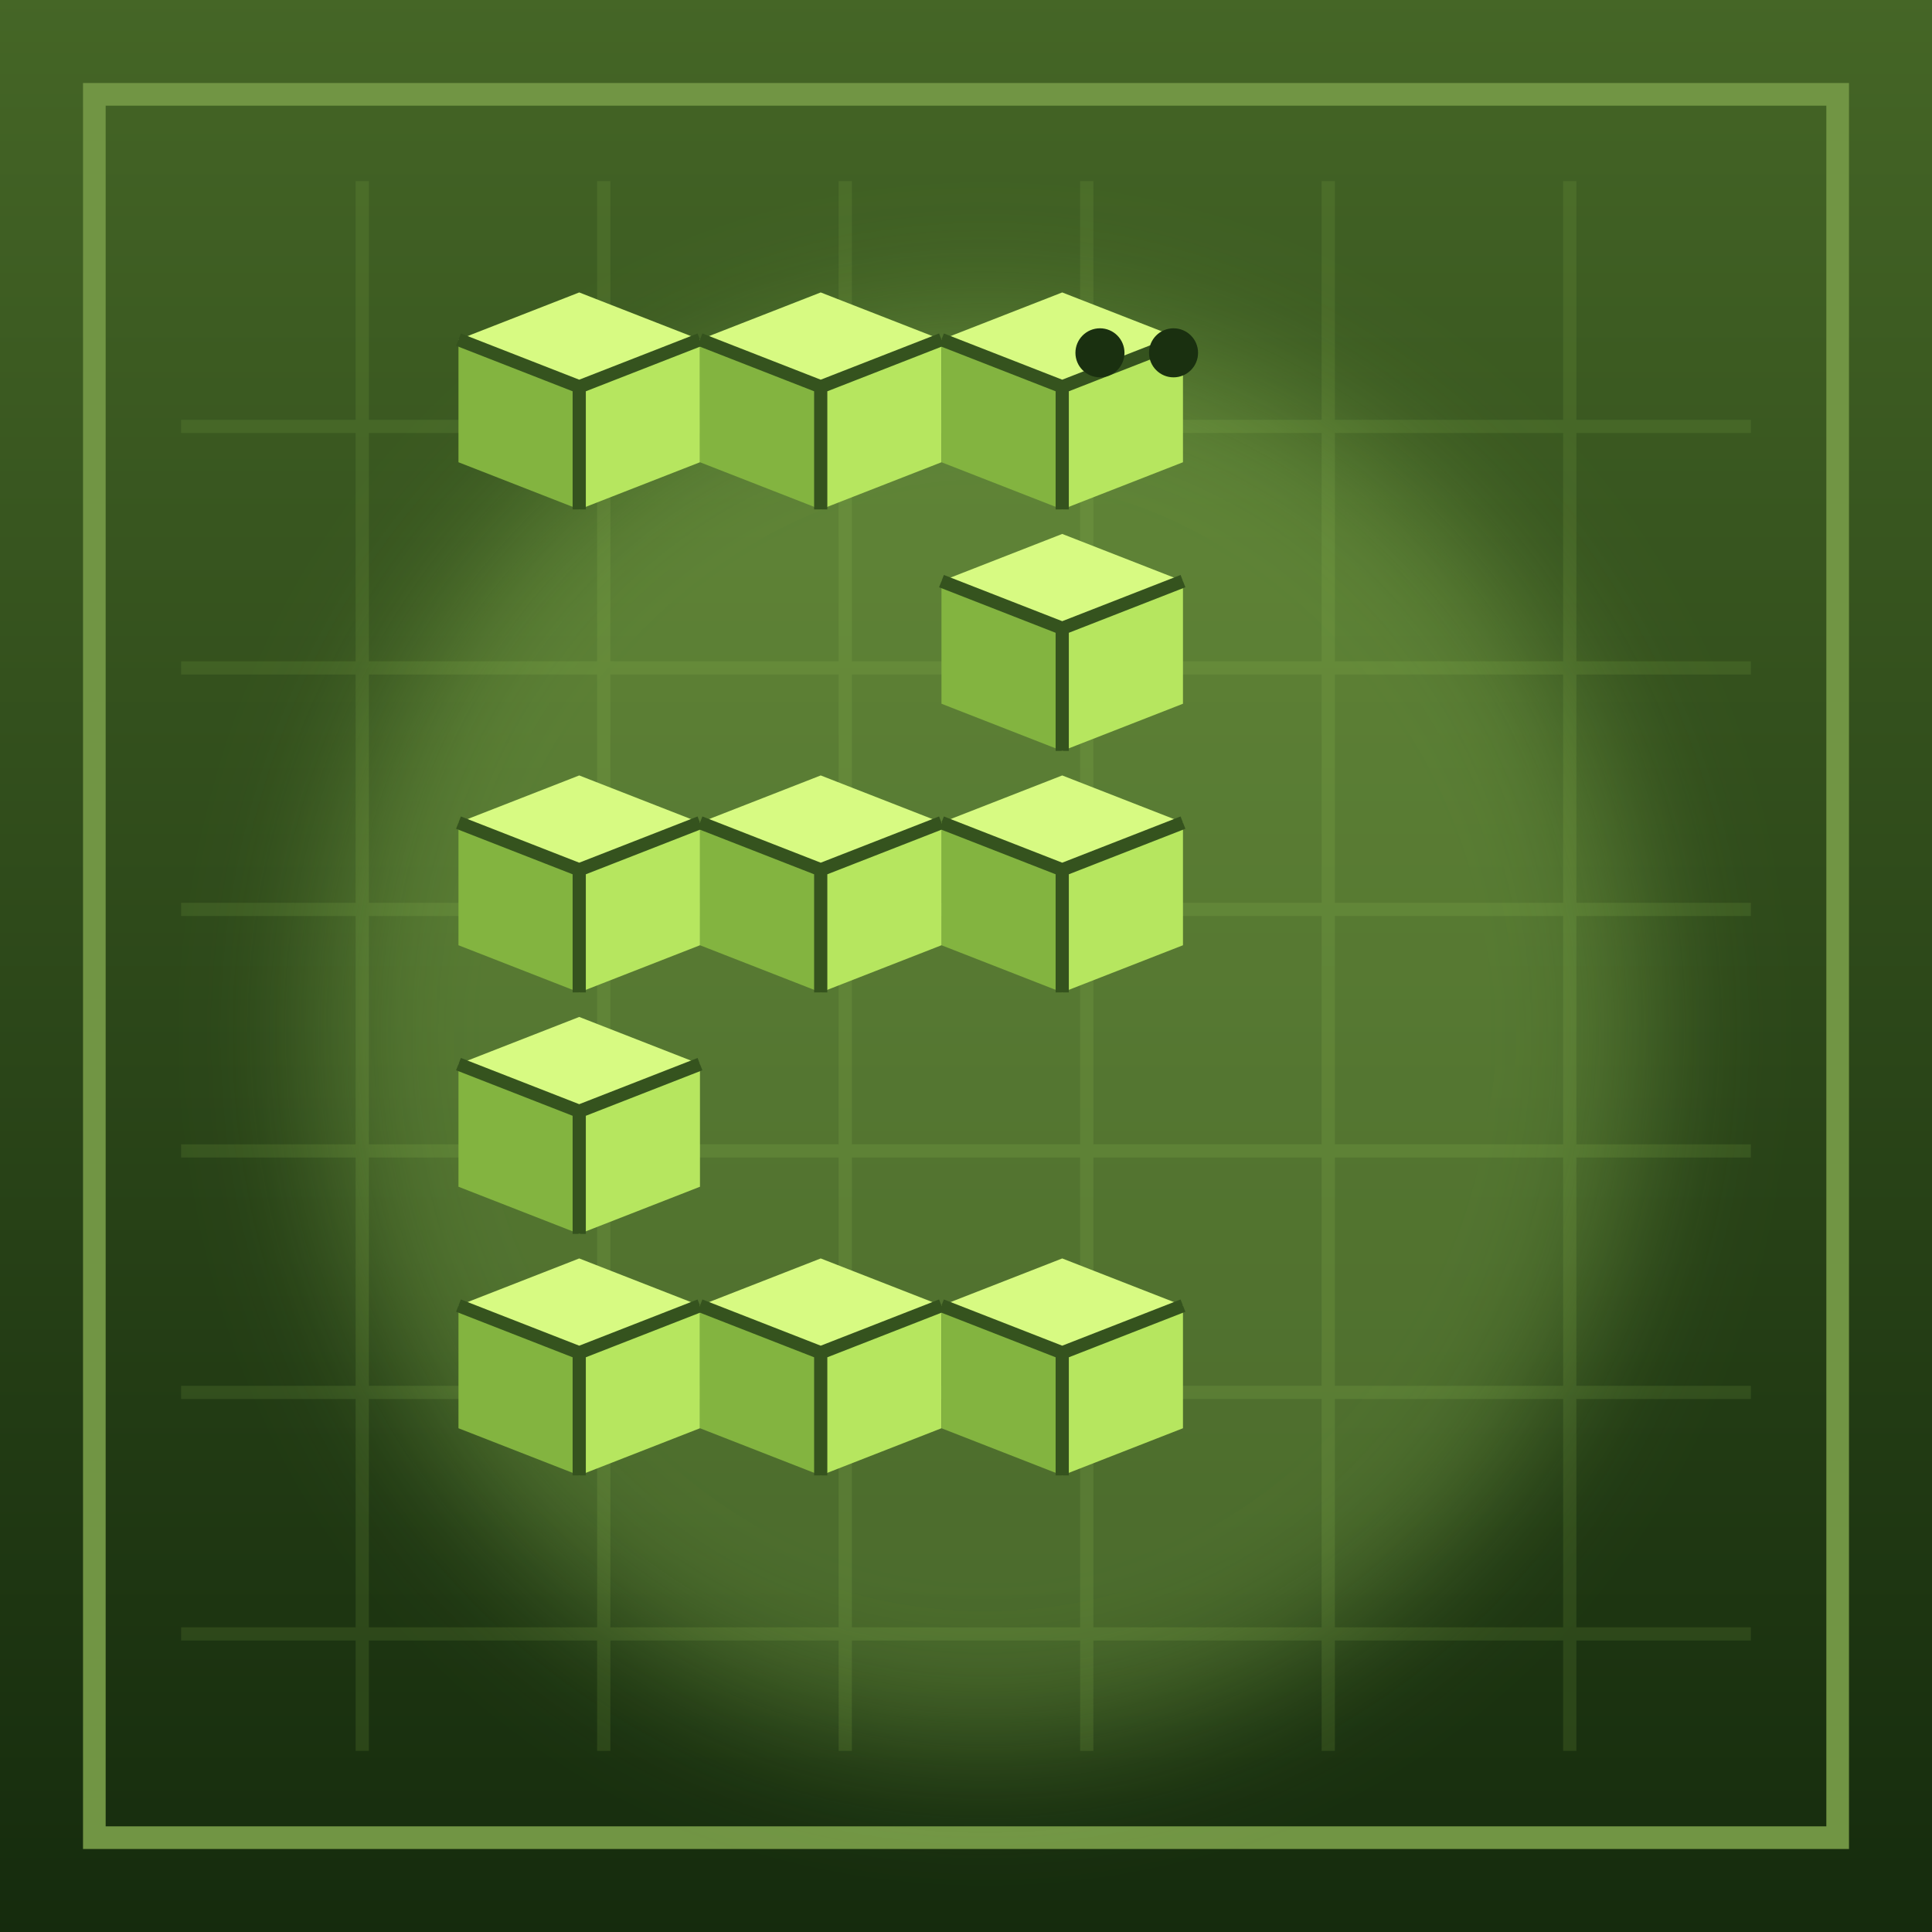
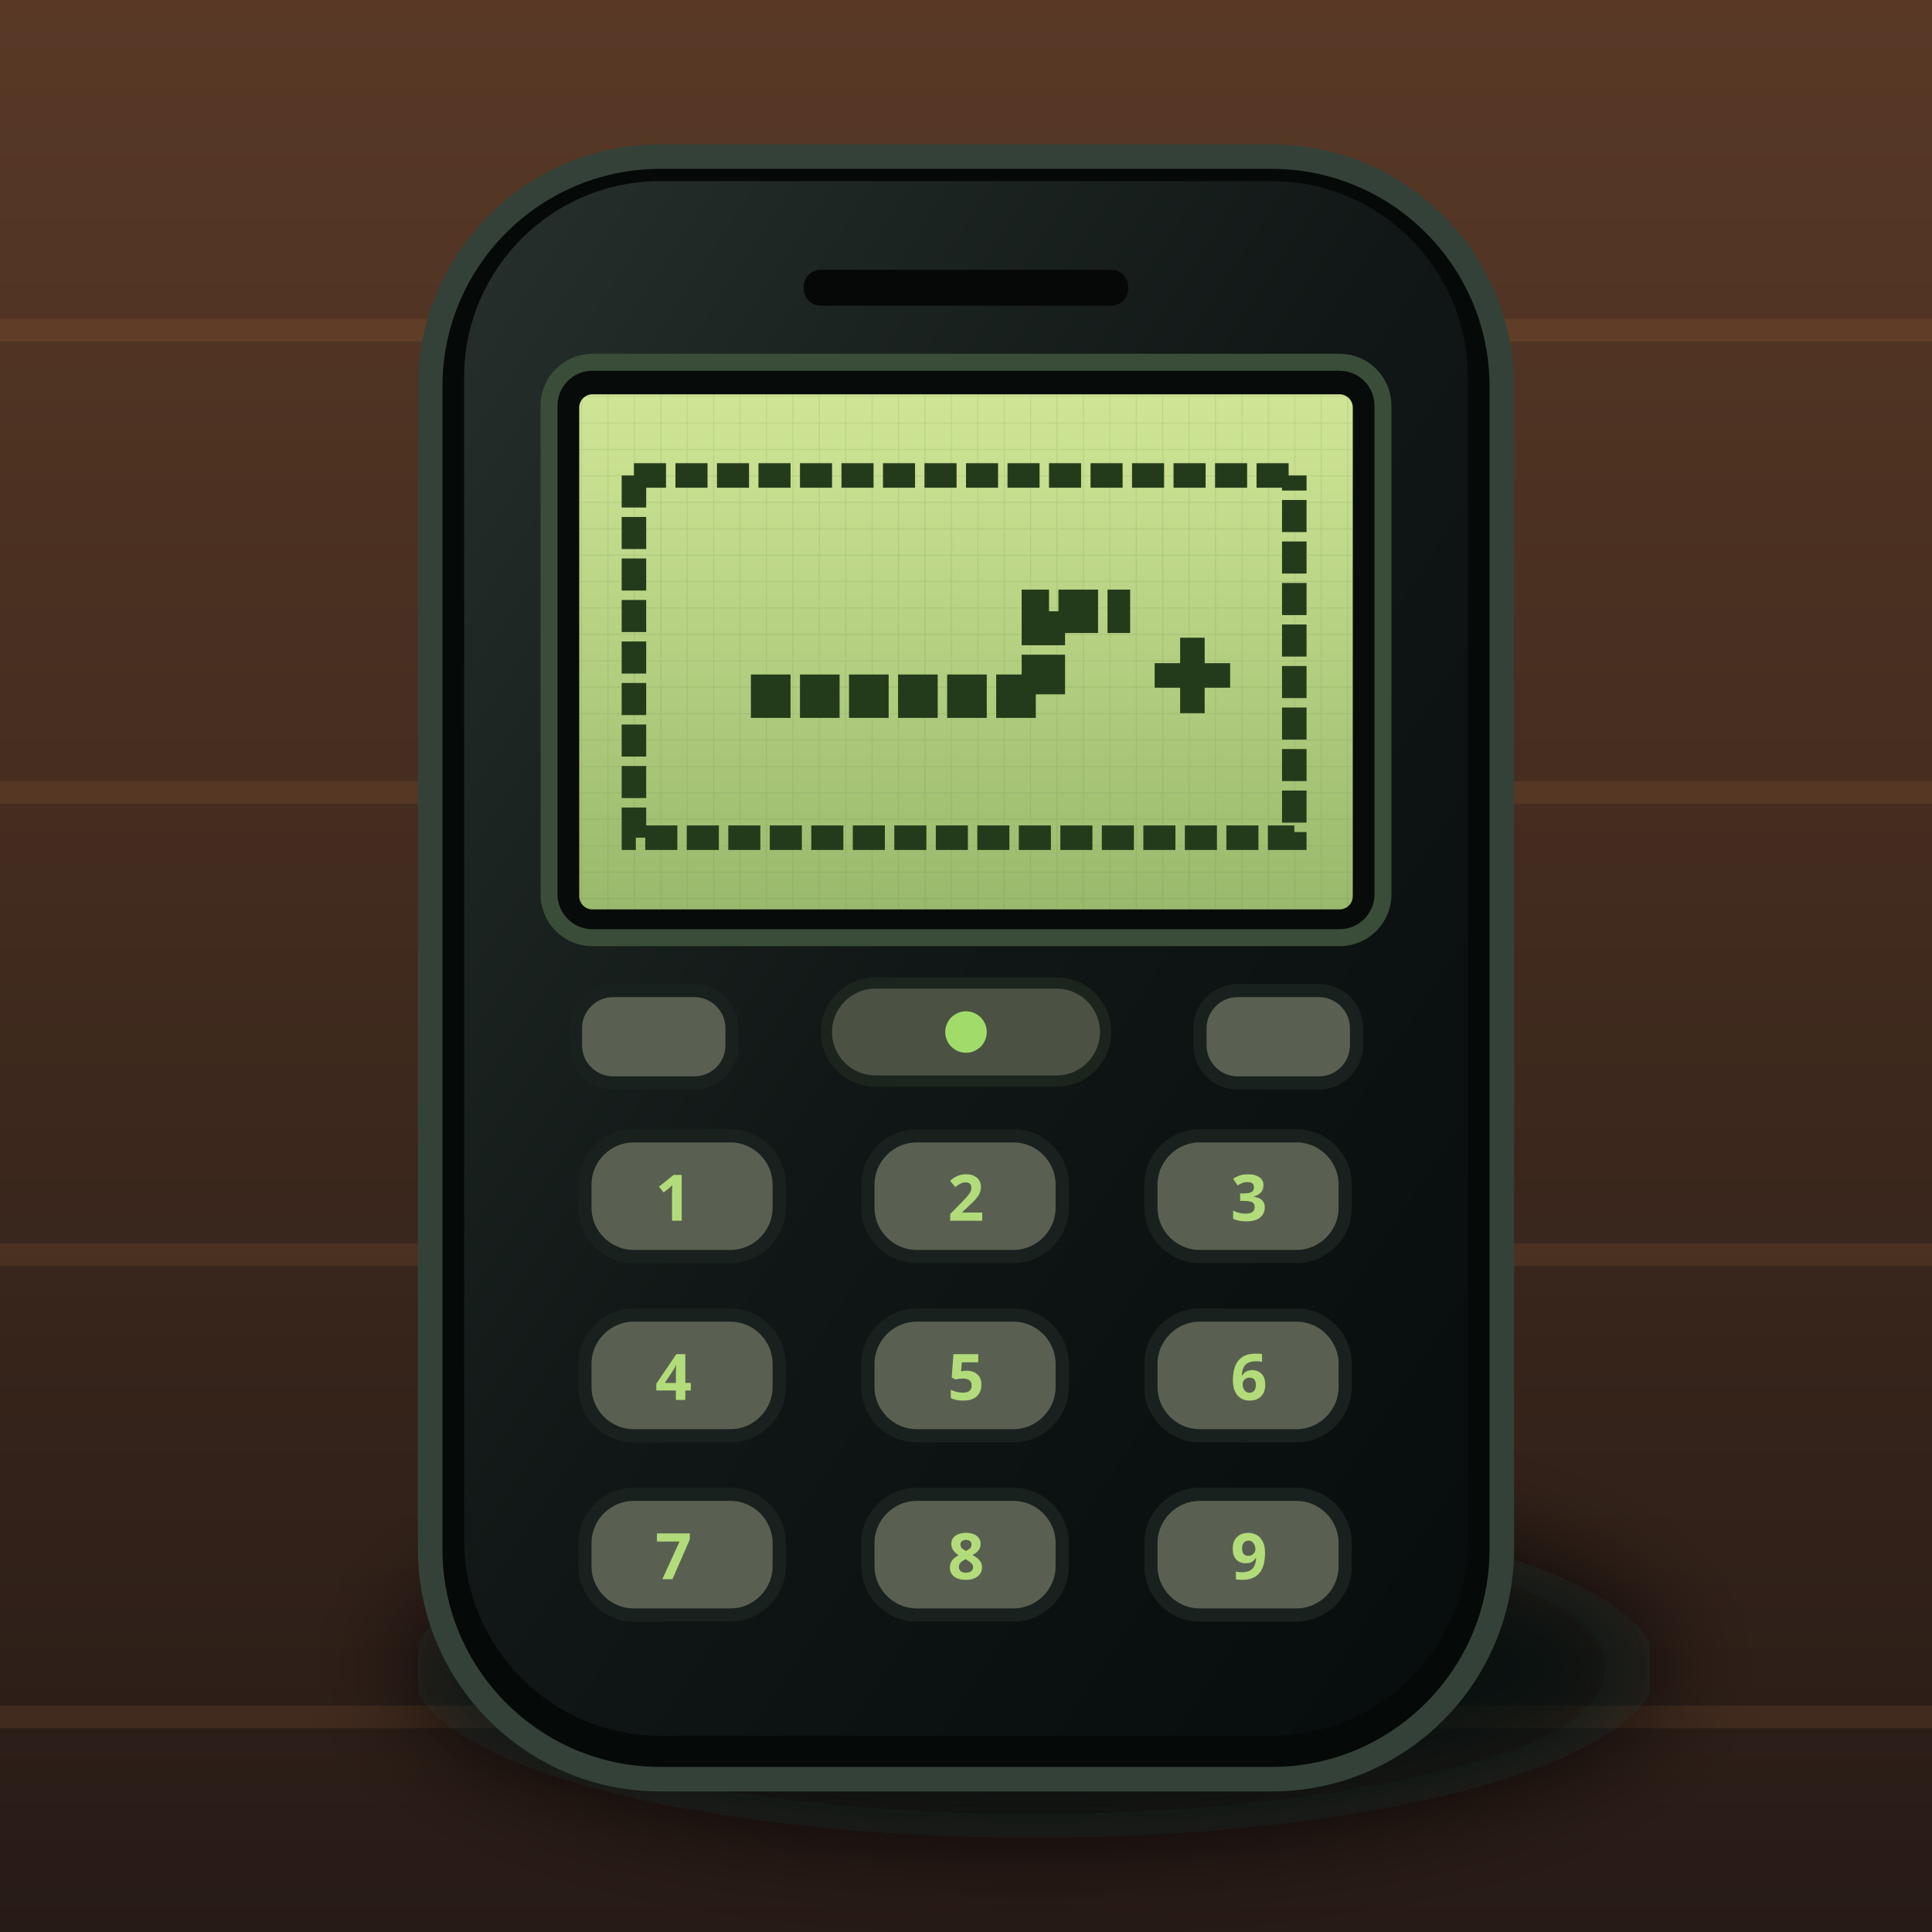
- <svg xmlns="http://www.w3.org/2000/svg" xmlns:xlink="http://www.w3.org/1999/xlink" width="1024" height="1024" viewBox="0 0 1024 1024">
+ <svg xmlns="http://www.w3.org/2000/svg" width="1024" height="1024" viewBox="0 0 1024 1024">
  <defs>
-     <linearGradient id="ground" x2="0" y2="1">
-       <stop stop-color="#456626" />
-       <stop offset="1" stop-color="#152b0d" />
+     <linearGradient id="desk" x2="0" y2="1">
+       <stop stop-color="#593926" />
+       <stop offset="1" stop-color="#271b16" />
    </linearGradient>
-     <filter id="glow" x="-40%" y="-40%" width="180%" height="180%">
-       <feGaussianBlur stdDeviation="36" />
+     <linearGradient id="body" x2="1" y2="1">
+       <stop stop-color="#27302c" />
+       <stop offset=".48" stop-color="#101716" />
+       <stop offset="1" stop-color="#070c0c" />
+     </linearGradient>
+     <linearGradient id="glass" x2="0" y2="1">
+       <stop stop-color="#d0e696" />
+       <stop offset="1" stop-color="#99b96c" />
+     </linearGradient>
+     <filter id="shadow" x="-40%" y="-30%" width="180%" height="180%">
+       <feGaussianBlur stdDeviation="28" />
    </filter>
-     <g id="cube">
-       <path d="M0 25 64 0 128 25 64 50Z" fill="#d7fa82" />
-       <path d="M0 25 64 50 64 115 0 90Z" fill="#83b440" />
-       <path d="M128 25 64 50 64 115 128 90Z" fill="#b6e65f" />
-       <path d="M0 25 64 50 128 25M64 50v65" fill="none" stroke="#35531e" stroke-width="7" />
-     </g>
+     <pattern id="lcd" width="14" height="14" patternUnits="userSpaceOnUse">
+       <path d="M14 0H0V14" fill="none" stroke="#52723b" stroke-opacity=".13" stroke-width="1" />
+     </pattern>
  </defs>
-   <rect width="1024" height="1024" fill="url(#ground)" />
-   <path d="M50 50h924v924H50z" fill="none" stroke="#719544" stroke-width="12" />
-   <path d="M96 866h832M96 738h832M96 610h832M96 482h832M96 354h832M96 226h832M192 96v832M320 96v832M448 96v832M576 96v832M704 96v832M832 96v832" stroke="#84ab4b" stroke-opacity=".17" stroke-width="7" />
-   <ellipse cx="522" cy="548" rx="350" ry="375" fill="#b8ec6c" opacity=".3" filter="url(#glow)" />
-   <g transform="translate(243 155)">
-     <use xlink:href="#cube" x="0" y="0" />
-     <use xlink:href="#cube" x="128" y="0" />
-     <use xlink:href="#cube" x="256" y="0" />
-     <use xlink:href="#cube" x="256" y="128" />
-     <use xlink:href="#cube" x="256" y="256" />
-     <use xlink:href="#cube" x="128" y="256" />
-     <use xlink:href="#cube" x="0" y="256" />
-     <use xlink:href="#cube" x="0" y="384" />
-     <use xlink:href="#cube" x="0" y="512" />
-     <use xlink:href="#cube" x="128" y="512" />
-     <use xlink:href="#cube" x="256" y="512" />
-     <circle cx="340" cy="32" r="13" fill="#1a3010" />
-     <circle cx="379" cy="32" r="13" fill="#1a3010" />
+   <rect width="1024" height="1024" fill="url(#desk)" />
+   <path d="M0 175H1024M0 420H1024M0 665H1024M0 910H1024" stroke="#b97545" stroke-opacity=".14" stroke-width="12" />
+   <ellipse cx="548" cy="884" rx="330" ry="90" fill="#050807" opacity=".8" filter="url(#shadow)" />
+   <rect x="228" y="83" width="568" height="860" rx="122" fill="#050908" stroke="#344138" stroke-width="13" />
+   <rect x="246" y="96" width="532" height="824" rx="104" fill="url(#body)" />
+   <rect x="426" y="143" width="172" height="19" rx="9" fill="#050807" />
+   <rect x="291" y="192" width="442" height="305" rx="23" fill="#070b09" stroke="#3a4d39" stroke-width="9" />
+   <rect x="307" y="209" width="410" height="273" rx="7" fill="url(#glass)" />
+   <rect x="307" y="209" width="410" height="273" rx="7" fill="url(#lcd)" />
+   <path d="M336 252h350M336 252v192h350V252" fill="none" stroke="#243b1b" stroke-width="13" stroke-dasharray="17 5" />
+   <path d="M398 369h155v-45h46" fill="none" stroke="#243b1b" stroke-width="23" stroke-dasharray="21 5" />
+   <path d="M632 338v40m-20-20h40" fill="none" stroke="#243b1b" stroke-width="13" />
+   <rect x="438" y="521" width="148" height="52" rx="26" fill="#4b5143" stroke="#1b251d" stroke-width="6" />
+   <circle cx="512" cy="547" r="11" fill="#a1dc6a" />
+   <g fill="#596052" stroke="#18211d" stroke-width="7">
+     <rect x="305" y="525" width="83" height="49" rx="20" />
+     <rect x="636" y="525" width="83" height="49" rx="20" />
+     <rect x="310" y="602" width="103" height="64" rx="26" />
+     <rect x="460" y="602" width="103" height="64" rx="26" />
+     <rect x="610" y="602" width="103" height="64" rx="26" />
+     <rect x="310" y="697" width="103" height="64" rx="26" />
+     <rect x="460" y="697" width="103" height="64" rx="26" />
+     <rect x="610" y="697" width="103" height="64" rx="26" />
+     <rect x="310" y="792" width="103" height="64" rx="26" />
+     <rect x="460" y="792" width="103" height="64" rx="26" />
+     <rect x="610" y="792" width="103" height="64" rx="26" />
+   </g>
+   <g fill="#b2dc7a" font-family="system-ui,sans-serif" font-size="34" font-weight="700" text-anchor="middle">
+     <text x="357" y="647">1</text>
+     <text x="512" y="647">2</text>
+     <text x="662" y="647">3</text>
+     <text x="357" y="742">4</text>
+     <text x="512" y="742">5</text>
+     <text x="662" y="742">6</text>
+     <text x="357" y="837">7</text>
+     <text x="512" y="837">8</text>
+     <text x="662" y="837">9</text>
  </g>
</svg>
